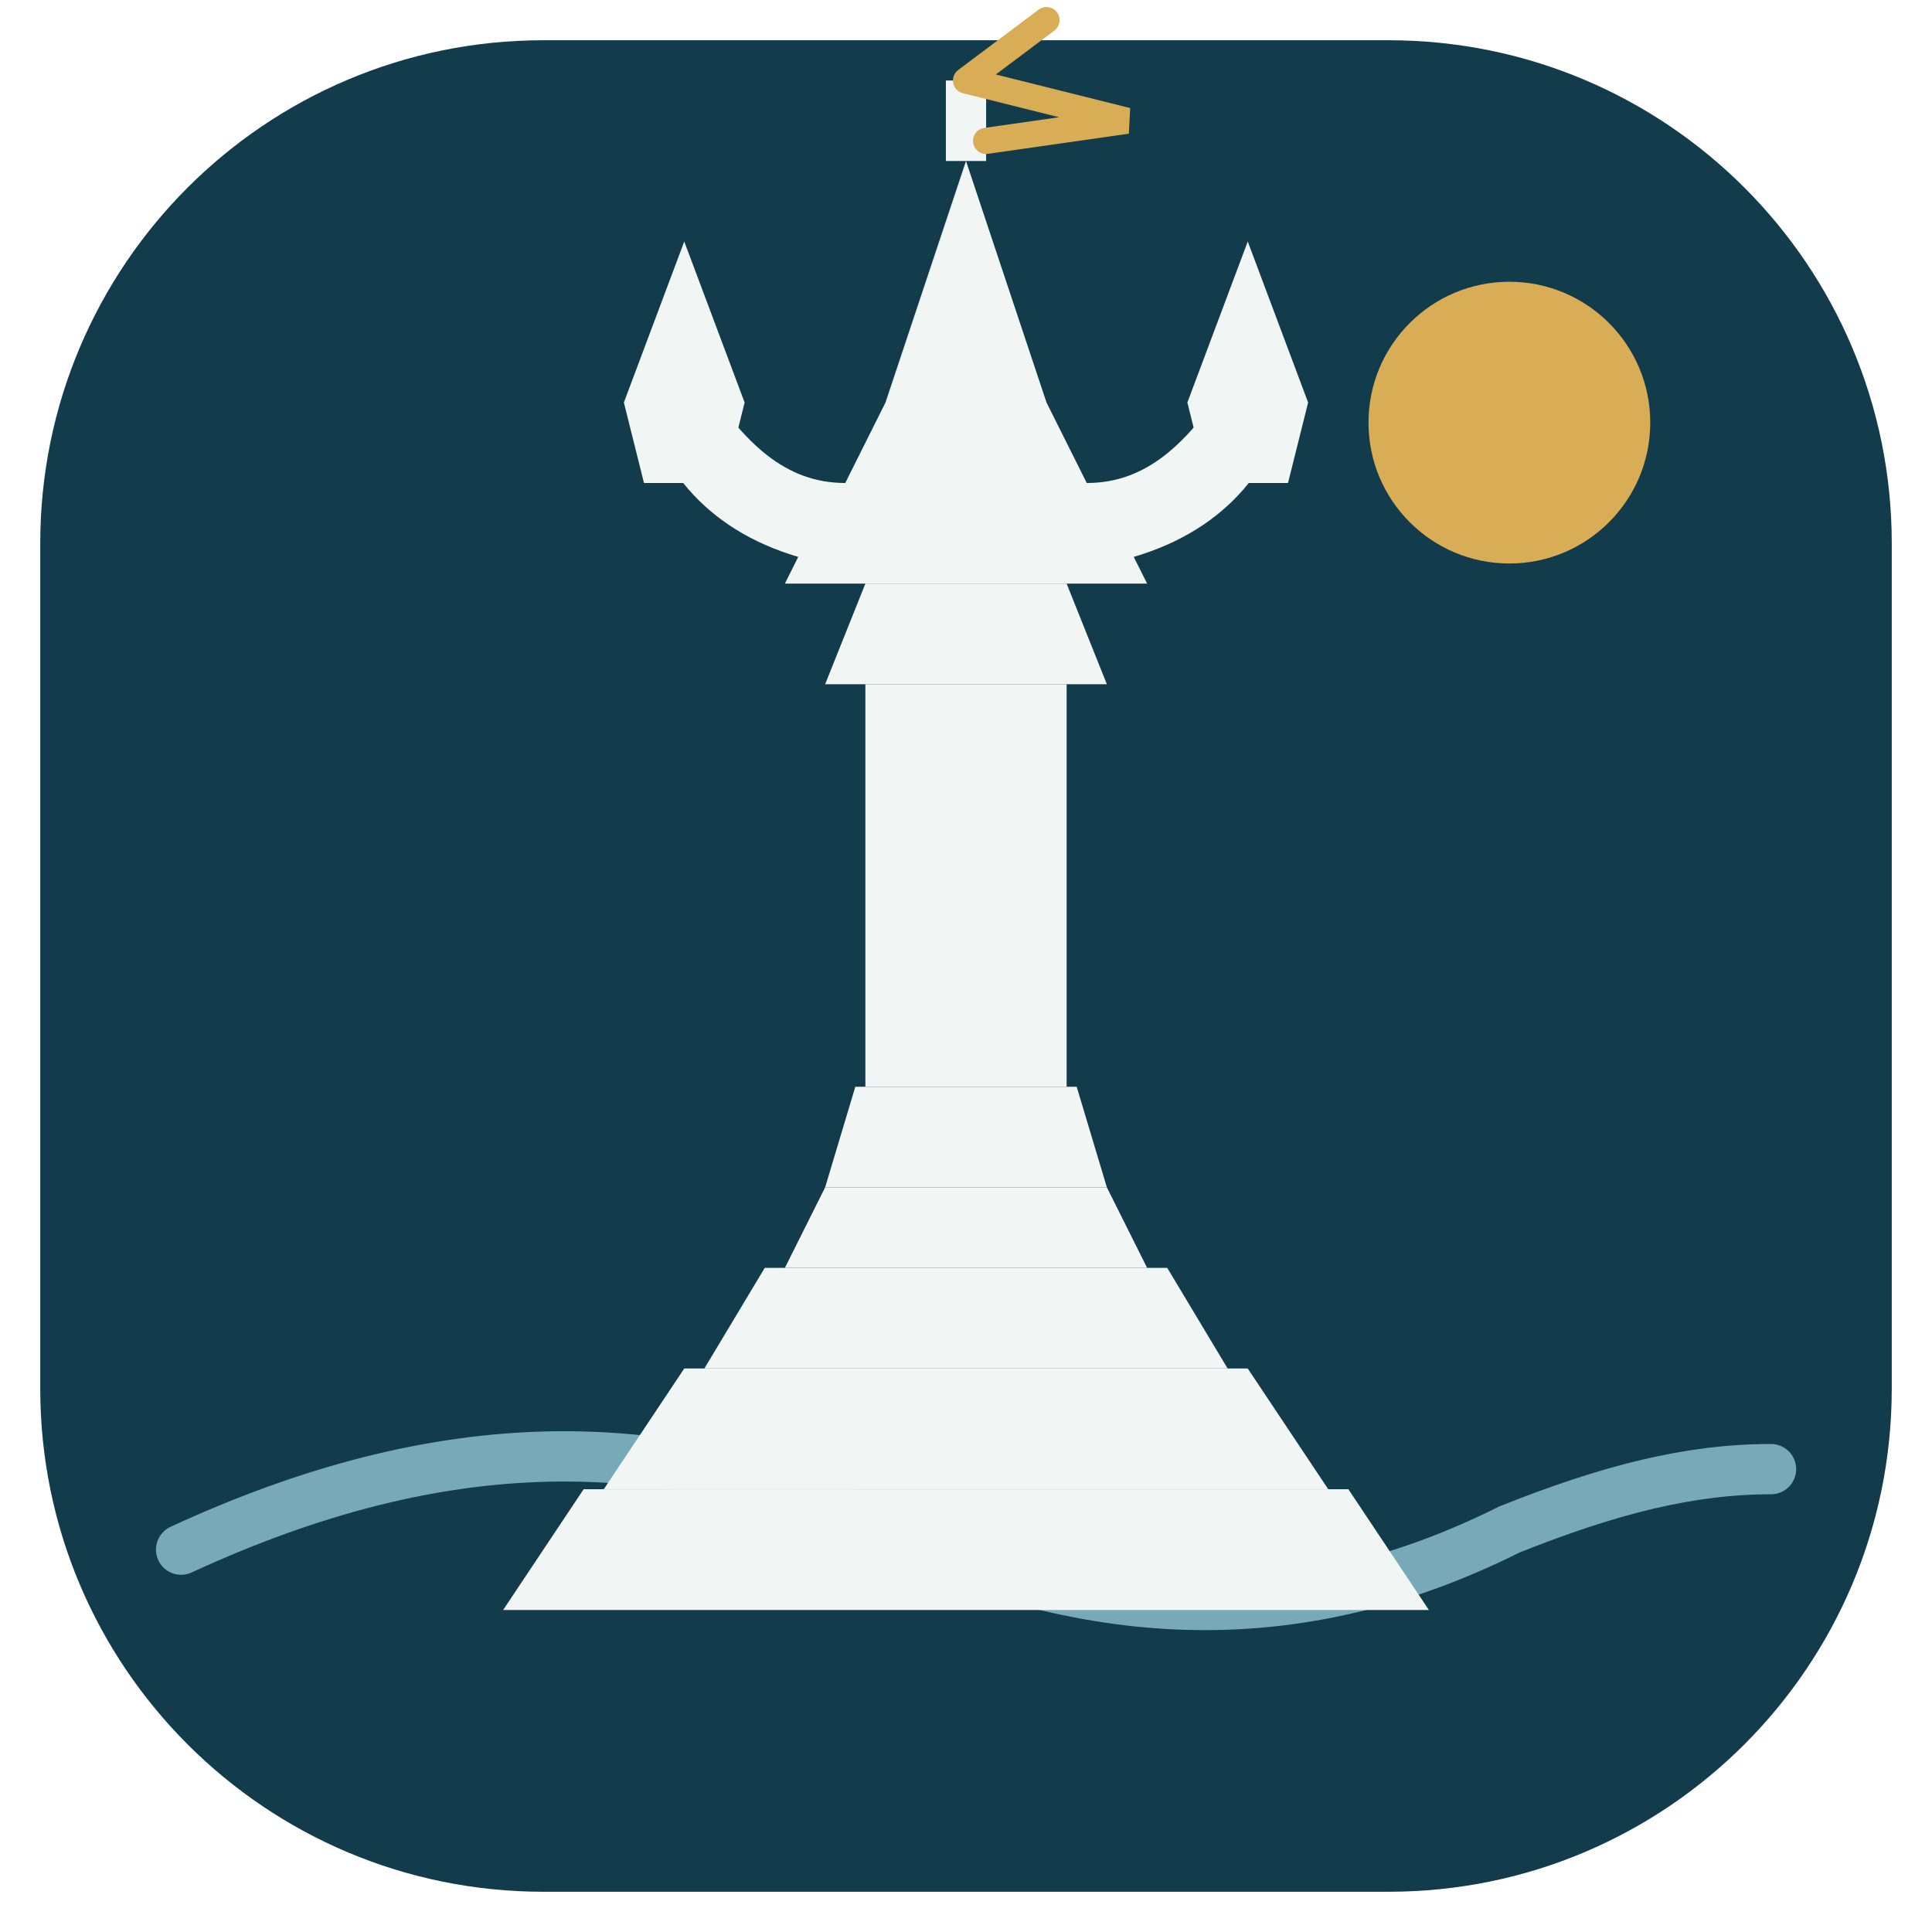
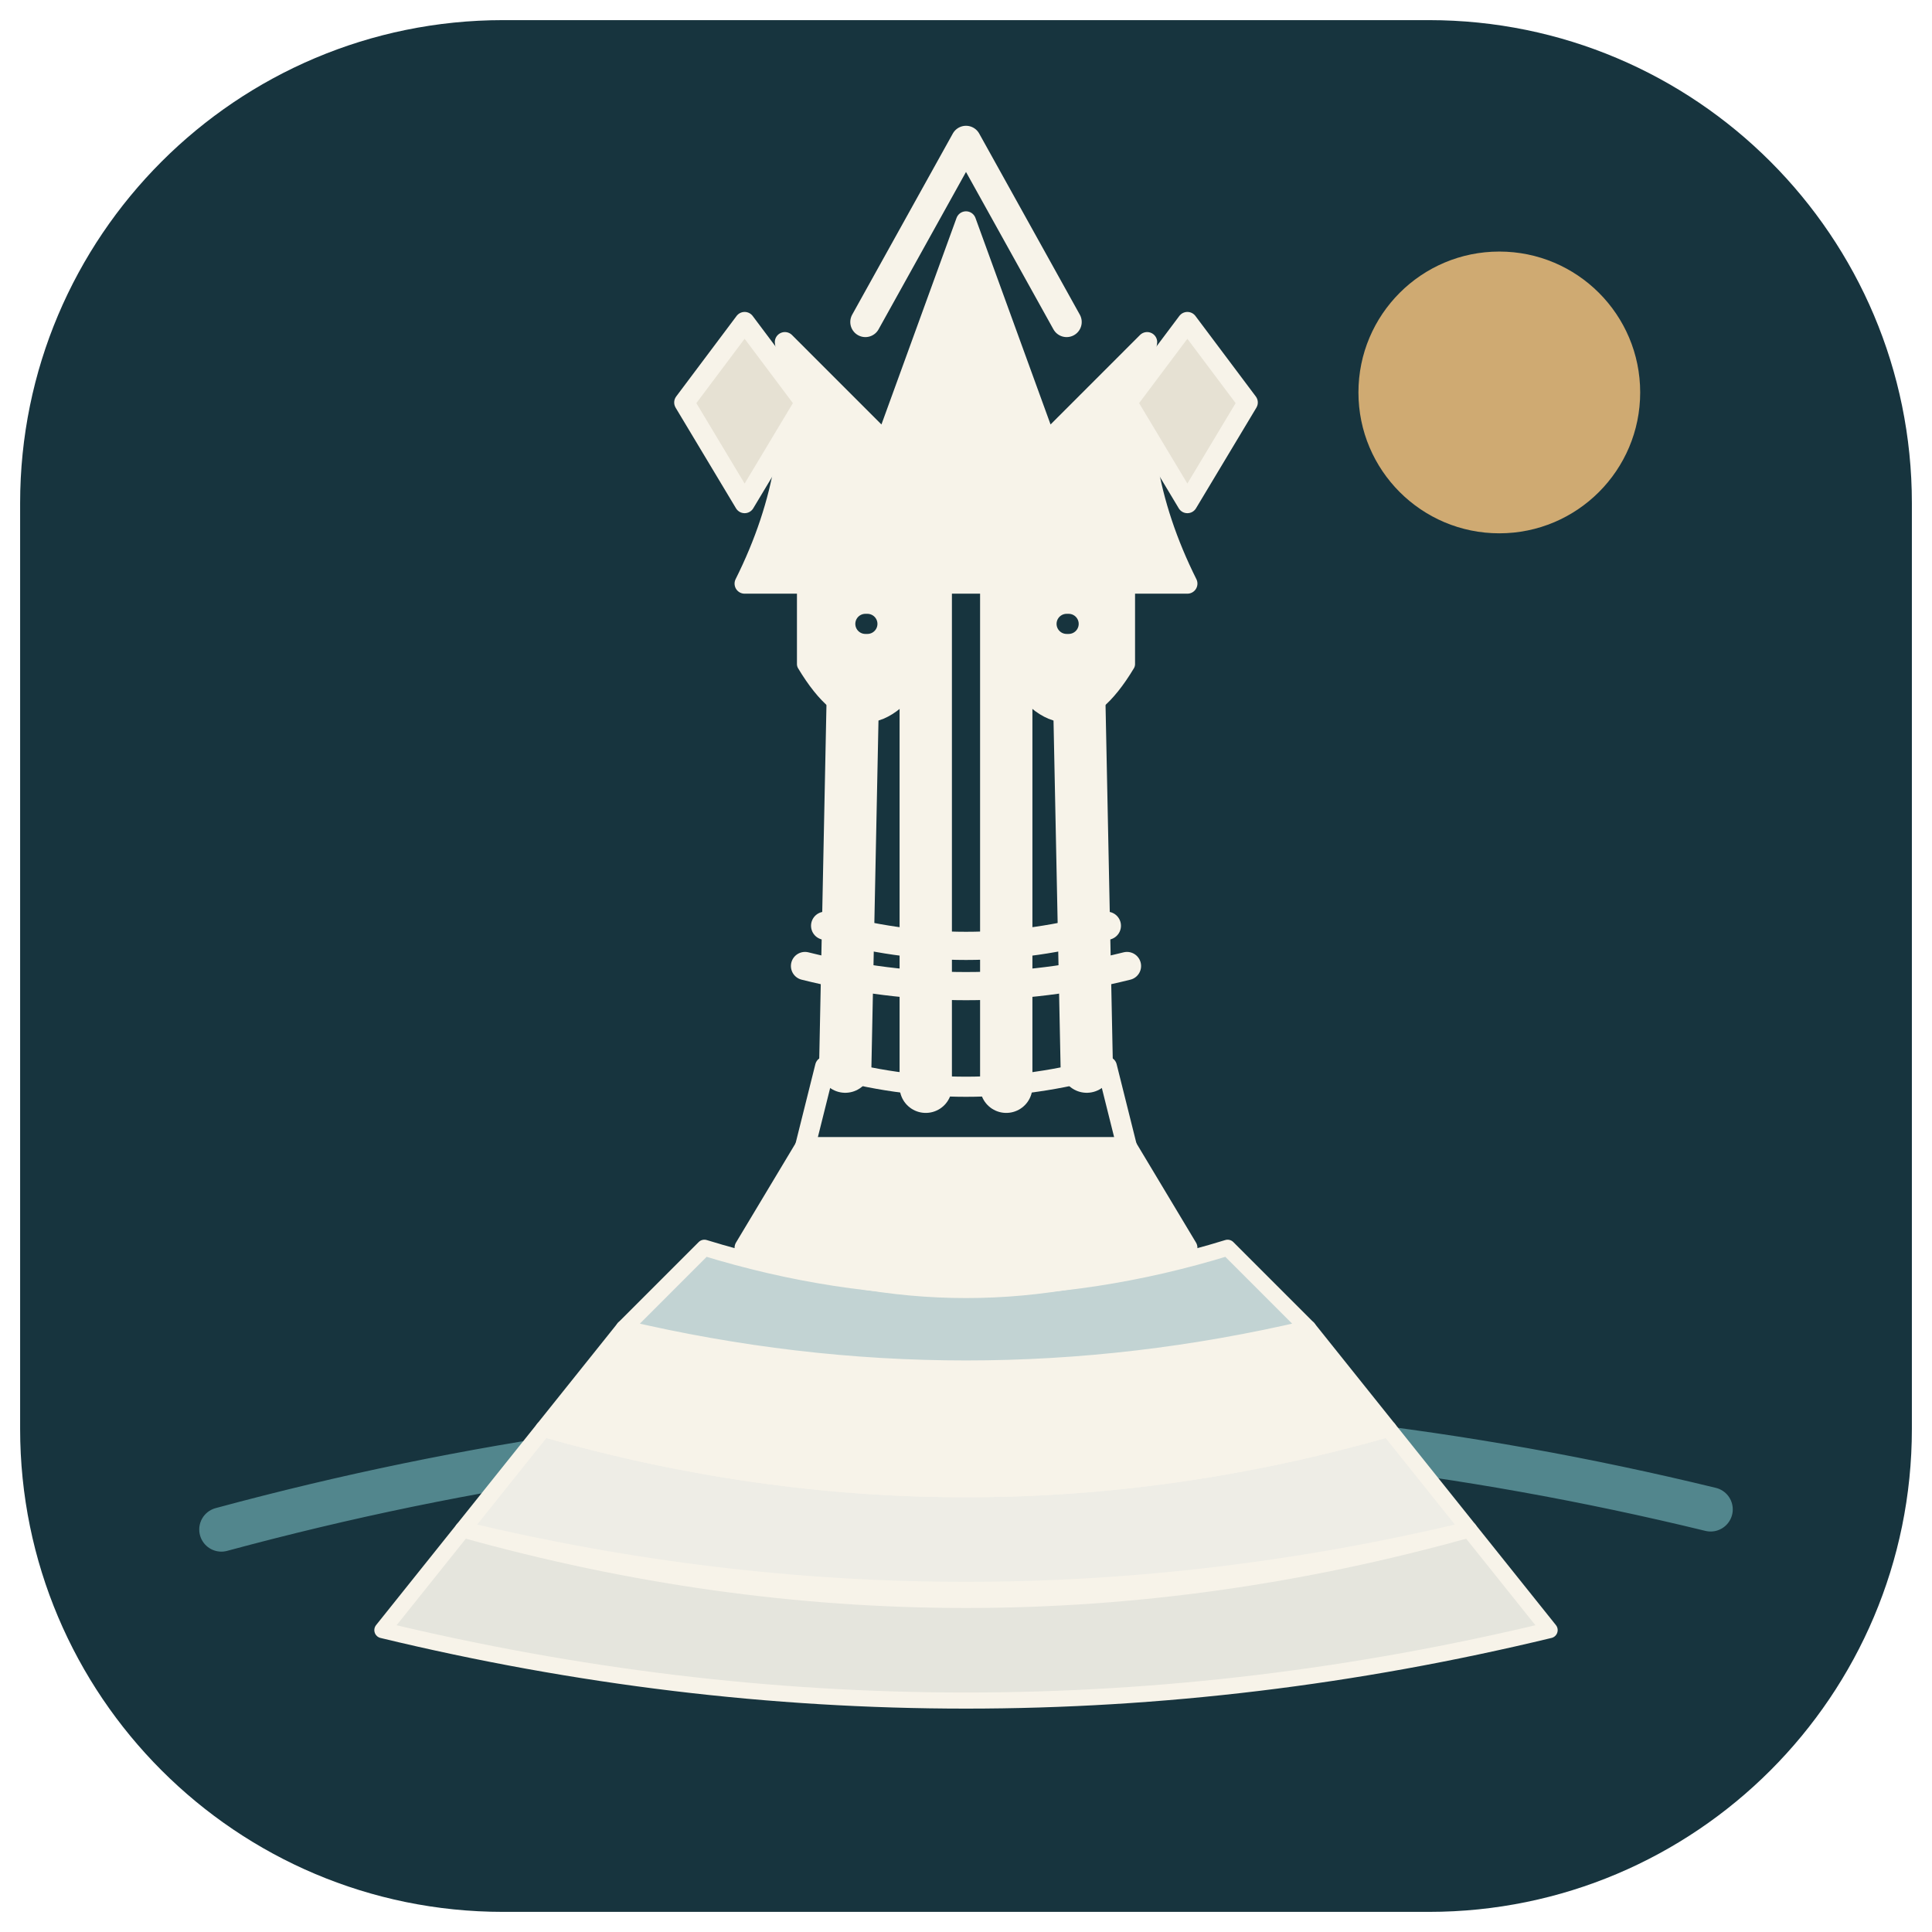
- <svg xmlns="http://www.w3.org/2000/svg" viewBox="0 0 96 96" role="img" aria-label="Meteo Ranhados">
-   <rect x="2" y="2" width="92" height="92" rx="25" fill="#123b4b" />
-   <circle cx="75" cy="21" r="7" fill="#d8ad55" />
-   <path d="M9 77c13-6 24-6 35-1 11 5 21 5 31 0 5-2 9-3 13-3" fill="none" stroke="#78a9b8" stroke-width="2.5" stroke-linecap="round" />
-   <g fill="#f1f5f3">
-     <path d="M25 80h46l-4-6H29z" />
-     <path d="M30 74h36l-4-6H34z" />
-     <path d="M35 68h26l-3-5H38z" />
-     <path d="M39 63h18l-2-4H41z" />
-     <path d="M41 59h14l-1.5-5h-11z" />
-     <path d="M43 54h10V34H43z" />
-     <path d="M41 34h14l-2-5H43z" />
-     <path d="M39 29h18l-2.5-5h-13z" />
-     <path d="M42 24h12l-2-4h-8z" />
-     <path d="M41 28c-5-1-8-4-9-8l3-1c2 3 4 5 7 5z" />
-     <path d="M55 28c5-1 8-4 9-8l-3-1c-2 3-4 5-7 5z" />
-     <path d="M31 20l3-8 3 8-1 4h-4z" />
-     <path d="M59 20l3-8 3 8-1 4h-4z" />
-     <path d="M44 20l4-12 4 12-2 5h-4z" />
-     <path d="M47 8V4h2v4z" />
+ <svg xmlns="http://www.w3.org/2000/svg" viewBox="0 0 96 96" role="img" aria-labelledby="t d">
+   <rect x="1" y="1" width="94" height="94" rx="24" fill="#17343e" />
+   <path d="M11 76 Q48 66 85 75" stroke="#52868d" stroke-width="2.2" fill="none" stroke-linecap="round" />
+   <circle cx="74.5" cy="19.5" r="7" fill="#cfaa72" />
+   <g fill="none" stroke="#f7f3e9" stroke-linecap="round" stroke-linejoin="round">
+     <path d="M19 81Q48 88 77 81L73 76Q48 83 23 76Z" fill="#e5e5dd" stroke-width=".8" />
+     <path d="M23 76Q48 82 73 76L69 71Q48 77 27 71Z" fill="#eeede6" stroke-width=".8" />
+     <path d="M27 71Q48 77 69 71L65 66Q48 71 31 66Z" fill="#f7f3e9" stroke-width=".8" />
+     <path d="M31 66Q48 70 65 66L61 62Q48 66 35 62Z" fill="#c2d3d3" stroke-width=".8" />
+     <path d="M37 62Q48 66 59 62L56 57H40Z" fill="#f7f3e9" stroke-width="1" />
+     <path d="M40 57Q48 59 56 57L55 53Q48 55 41 53Z" stroke-width="1" />
+     <path d="M42 53L42.5 28.5M46 54L46 28M50 54L50 28M54 53L53.5 28.5" stroke-width="2.6" />
+     <path d="M40 48Q48 50 56 48M41 46Q48 48 55 46" stroke-width="1.4" />
+     <path d="M40 29q3-3 6 0v4q-3 5-6 0zm10 0q3-3 6 0v4q-3 5-6 0z" fill="#f7f3e9" stroke-width=".8" />
+     <path d="M43 31h.1M53 31h.1" stroke="#17343e" stroke-width="1" />
+     <path d="M37 29q3-6 2-12l5 5 4-11 4 11 5-5q-1 6 2 12Z" fill="#f7f3e9" stroke-width="1" />
+     <path d="M34 20l3-4 3 4-3 5-3-5Zm22 0 3-4 3 4-3 5-3-5Z" fill="#e6e1d3" stroke-width="1" />
+     <path d="M39 27Q48 24 57 27M43 16l5-9 5 9" stroke-width="1.5" />
  </g>
-   <path d="M48 4l8 2-7 1M48 4l4-3" fill="none" stroke="#d8ad55" stroke-width="1.3" stroke-linecap="round" />
</svg>
